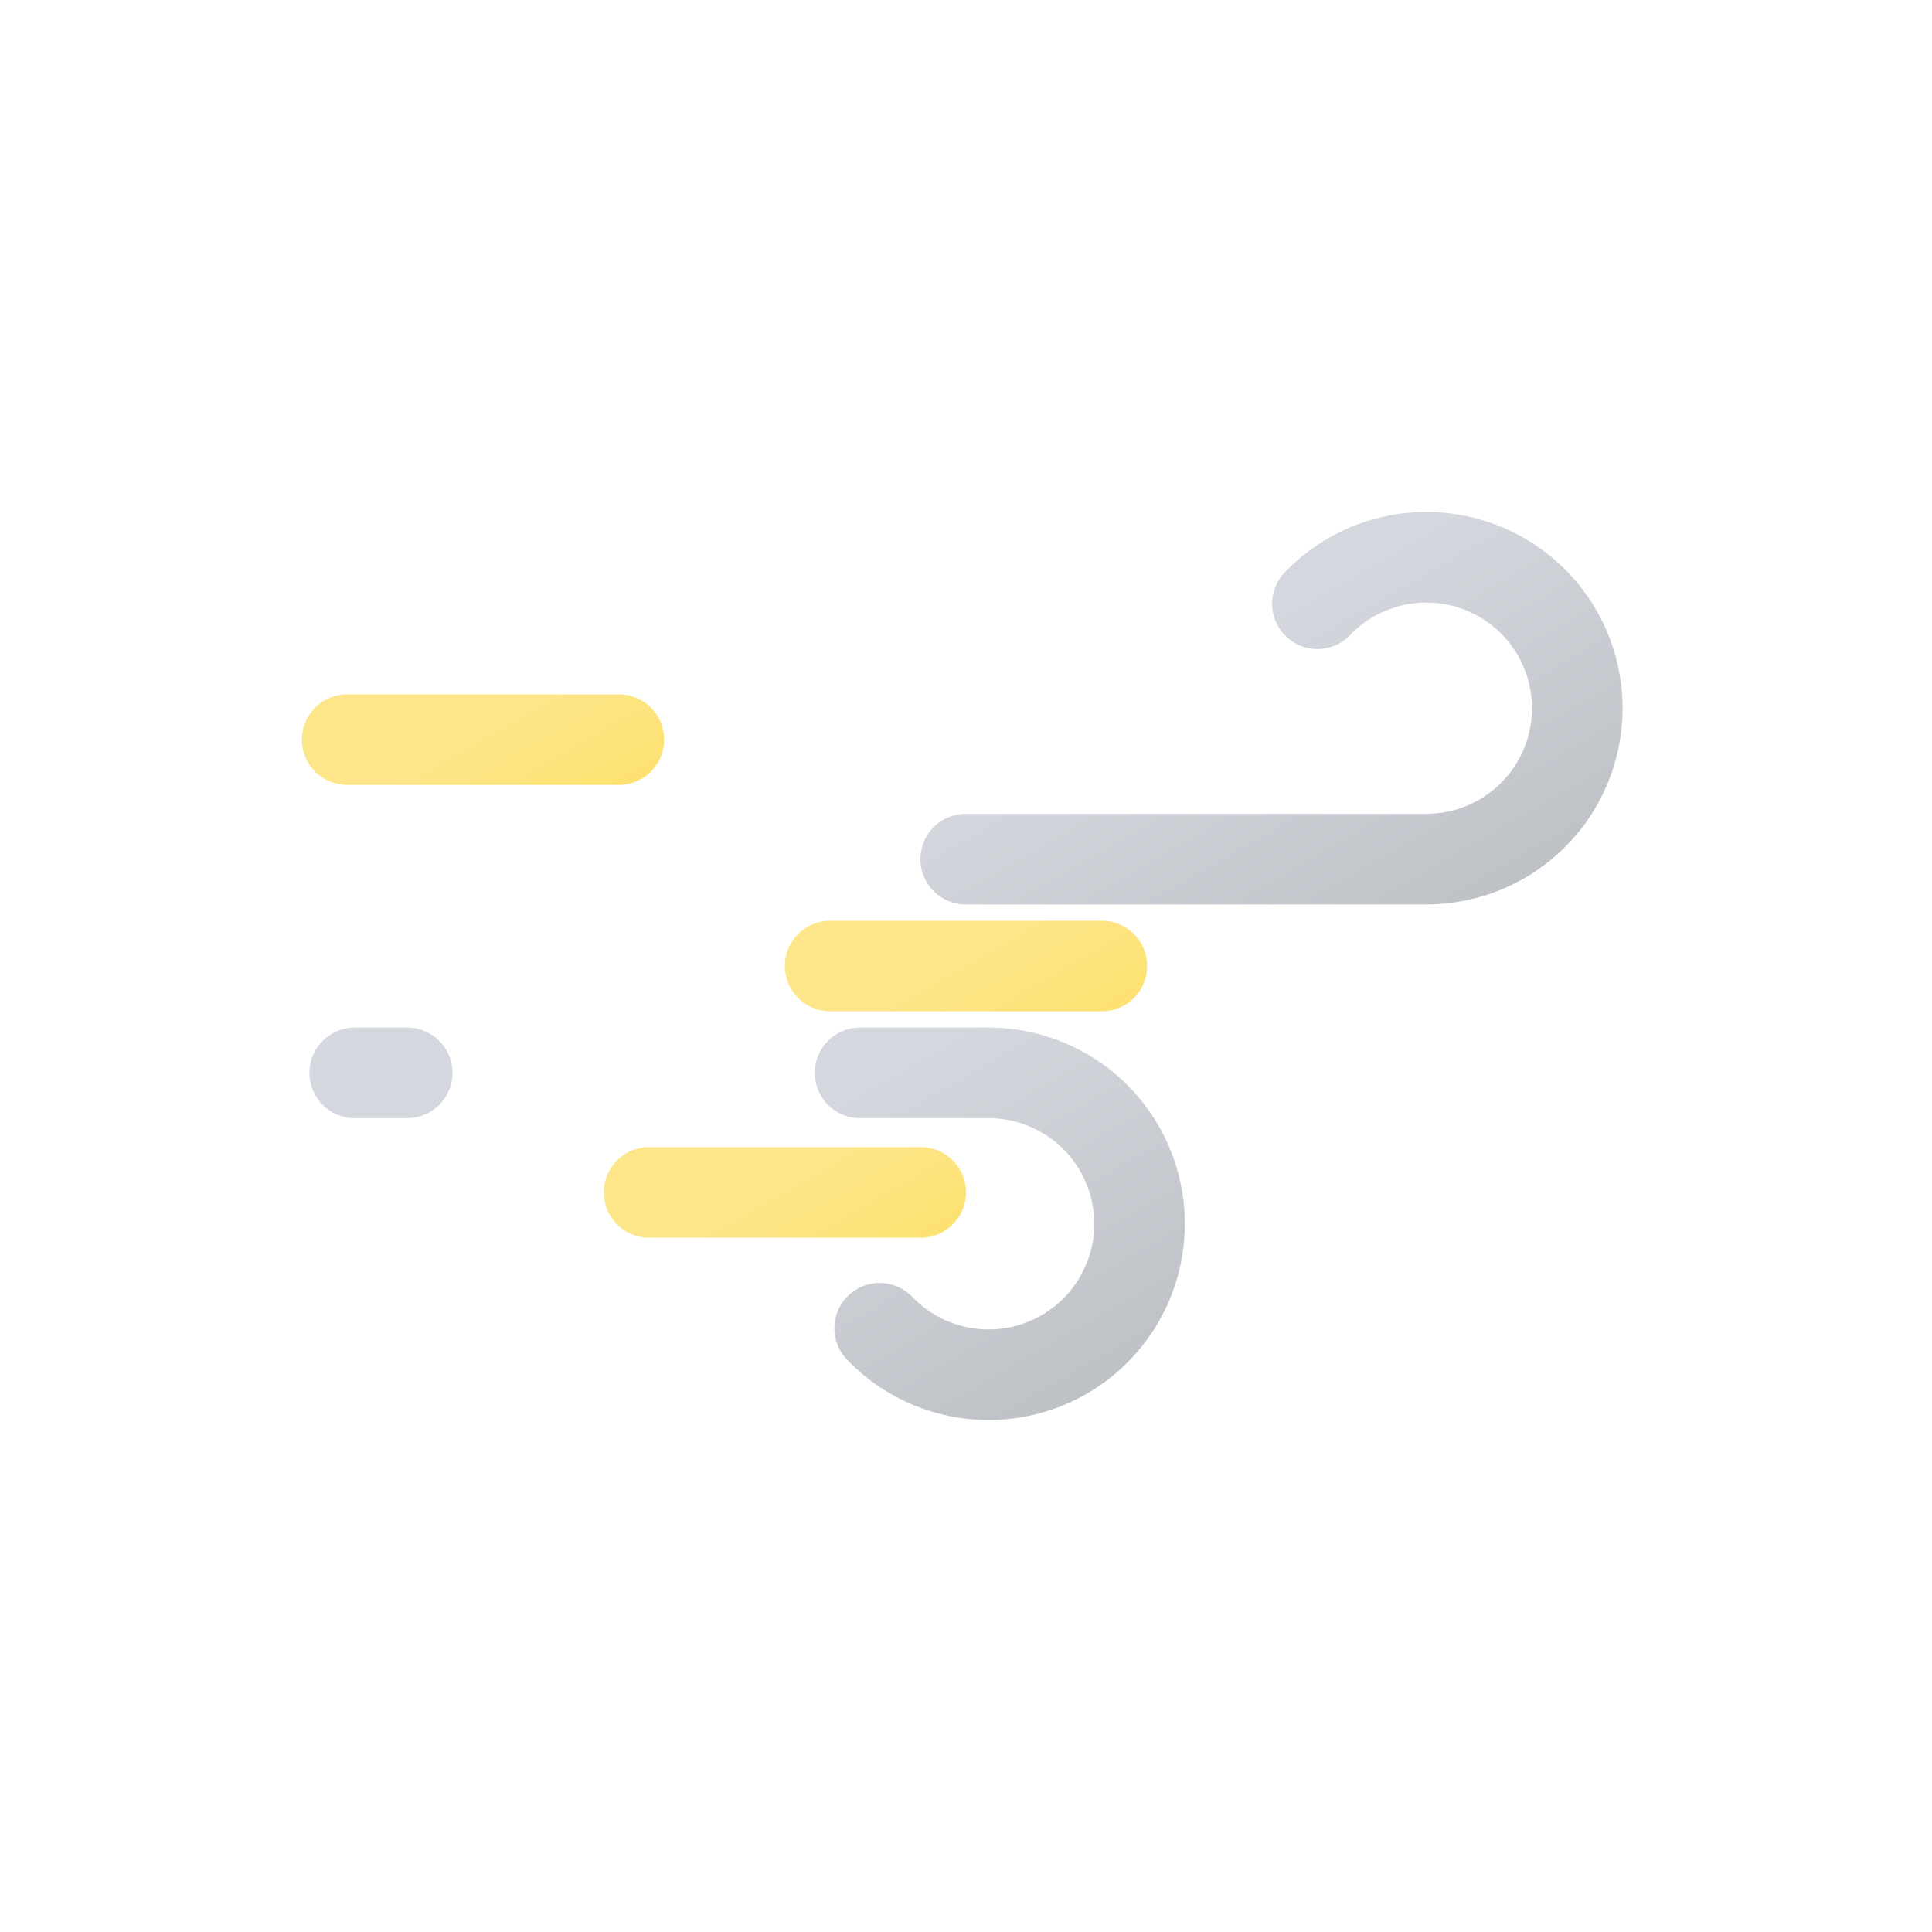
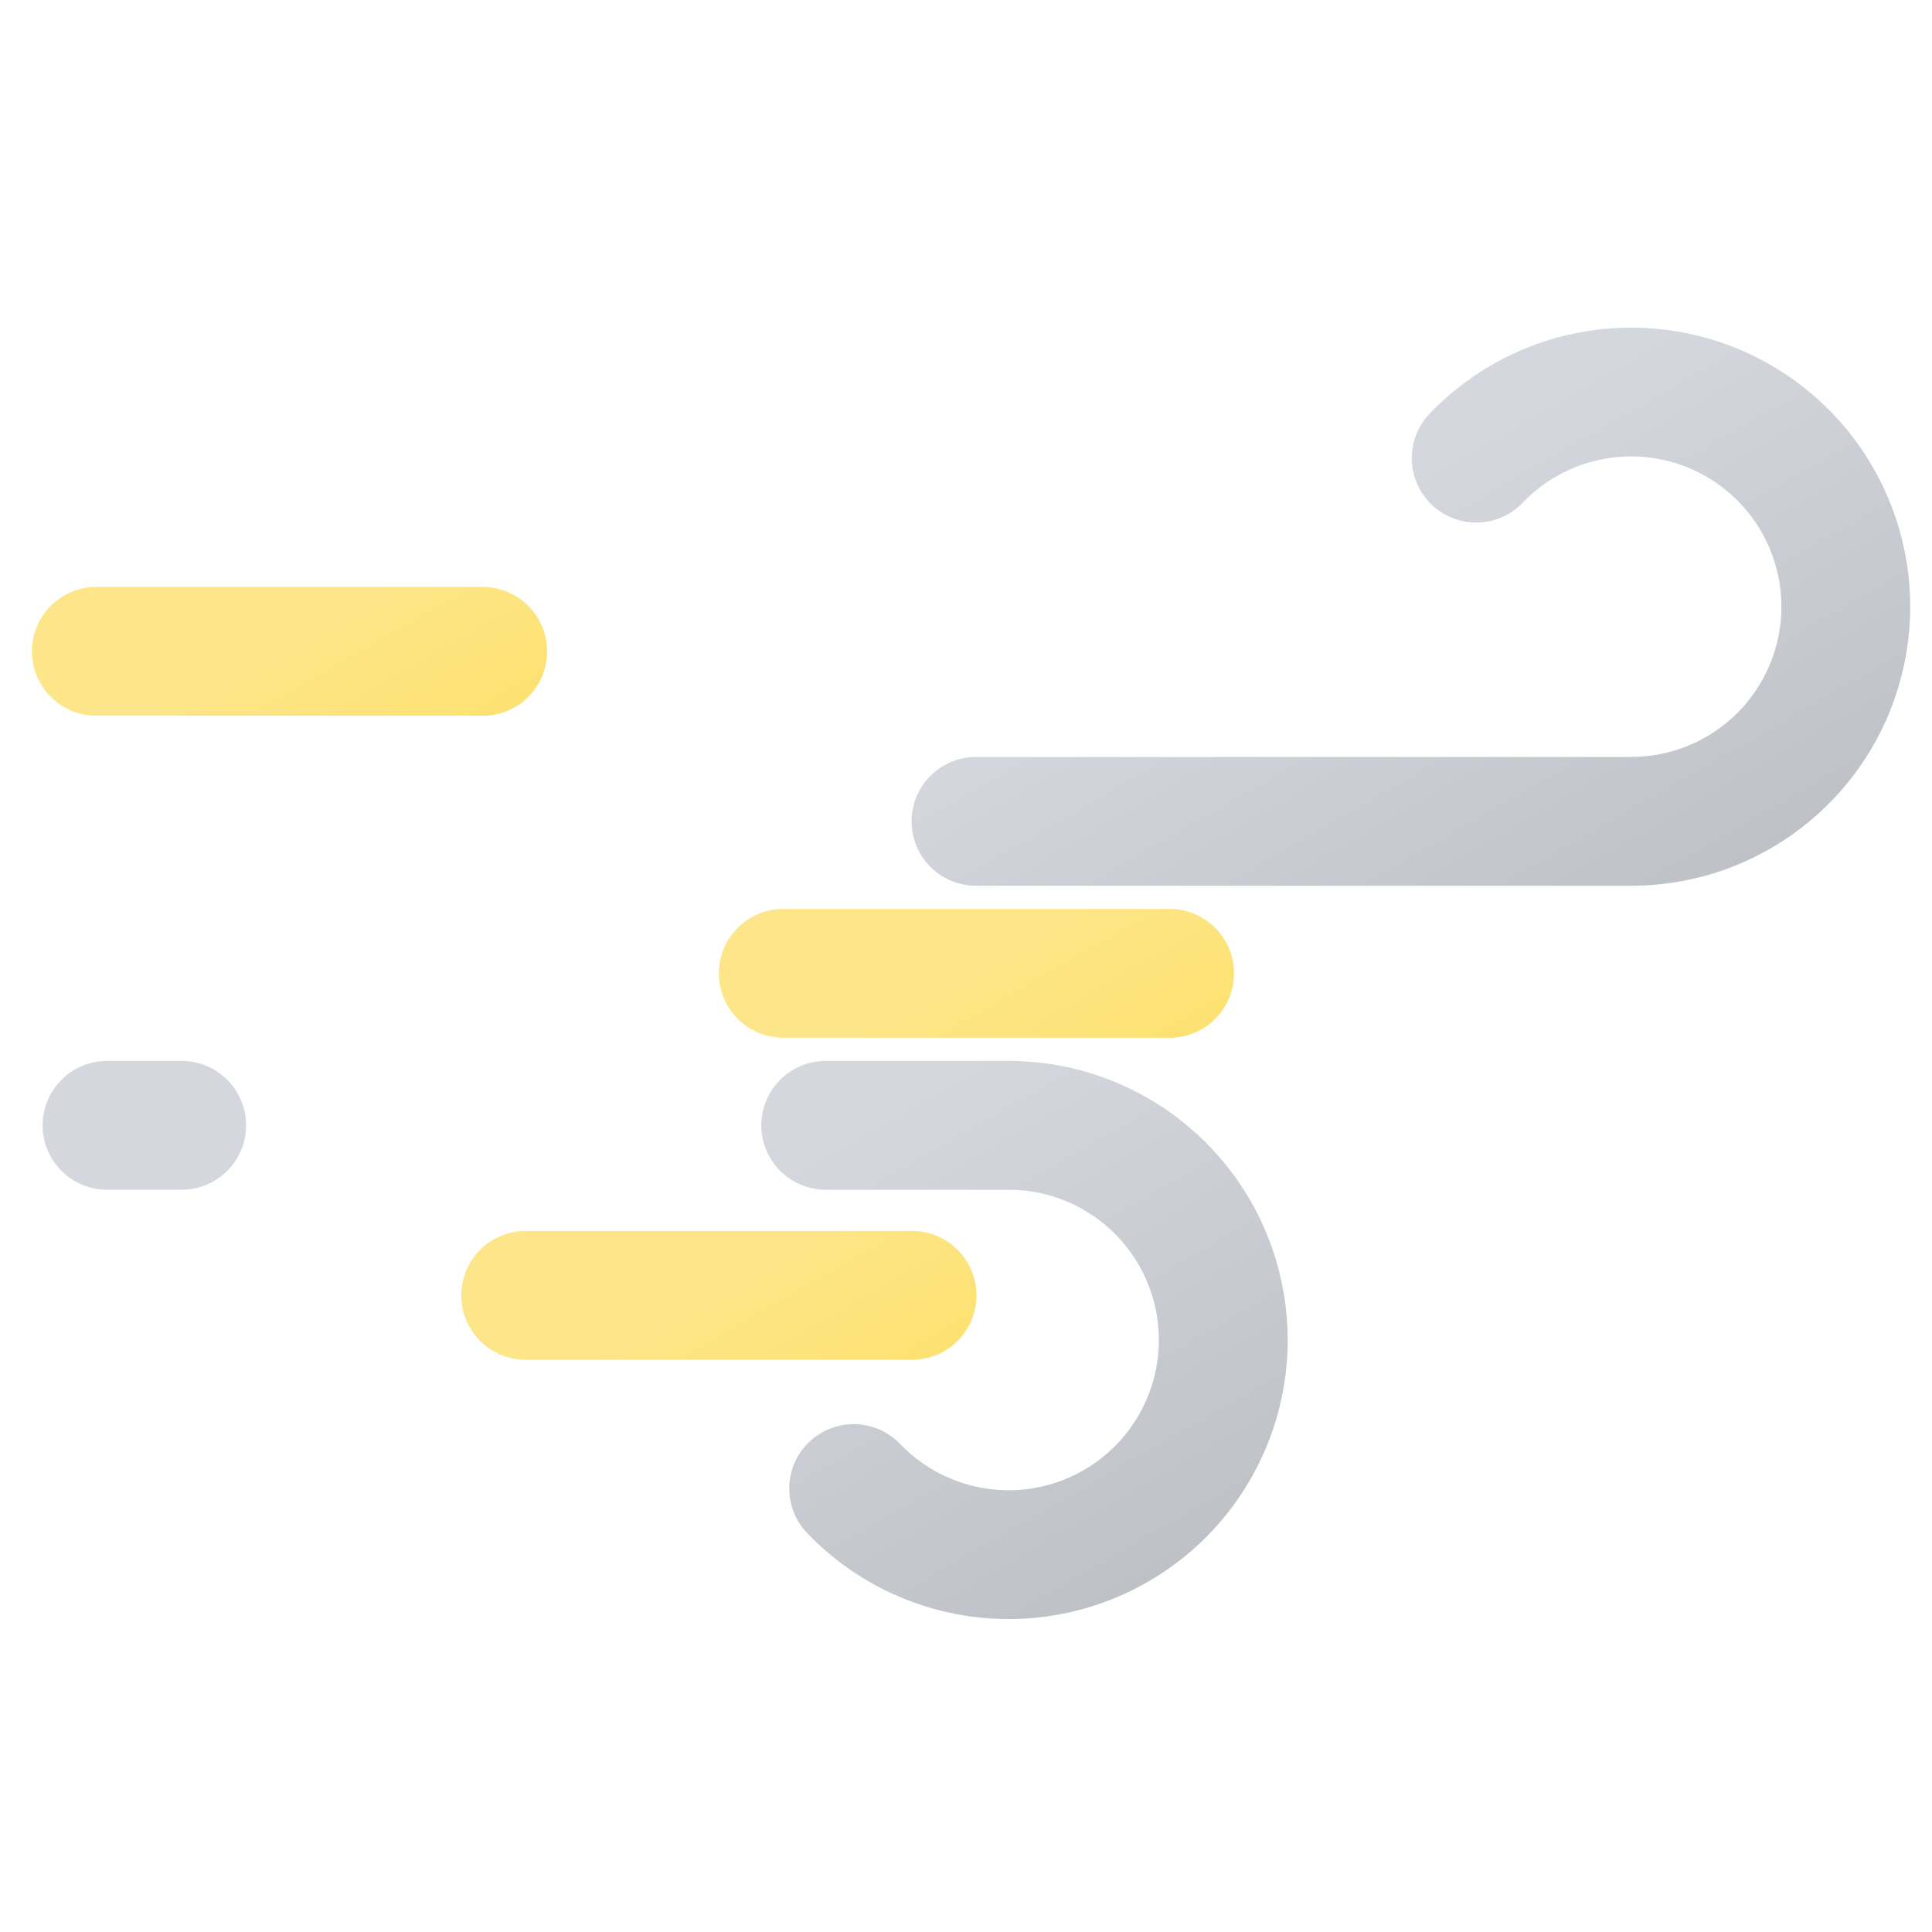
- <svg xmlns="http://www.w3.org/2000/svg" xmlns:xlink="http://www.w3.org/1999/xlink" viewBox="0 0 64 64">
+ <svg xmlns="http://www.w3.org/2000/svg" xmlns:xlink="http://www.w3.org/1999/xlink" viewBox="9.257 9.329 45 45">
  <defs>
    <linearGradient id="a" x1="27.56" x2="38.27" y1="17.64" y2="36.19" gradientUnits="userSpaceOnUse">
      <stop offset="0" stop-color="#d4d7dd" />
-       <stop offset=".45" stop-color="#d4d7dd" />
+       <stop offset="0.45" stop-color="#d4d7dd" />
      <stop offset="1" stop-color="#bec1c6" />
    </linearGradient>
    <linearGradient id="c" x1="19.96" x2="31.37" y1="29.03" y2="48.8" xlink:href="#a" />
    <linearGradient id="b" x1="24.13" x2="27.87" y1="36.25" y2="42.75" gradientUnits="userSpaceOnUse">
      <stop offset="0" stop-color="#fde68a" />
-       <stop offset=".45" stop-color="#fde68a" />
+       <stop offset="0.45" stop-color="#fde68a" />
      <stop offset="1" stop-color="#fde171" />
    </linearGradient>
    <linearGradient id="d" x1="14.13" x2="17.87" y1="21.25" y2="27.75" xlink:href="#b" />
    <linearGradient id="e" x1="30.13" x2="33.87" y1="28.75" y2="35.25" xlink:href="#b" />
  </defs>
  <path fill="none" stroke="url(#a)" stroke-dasharray="35 22" stroke-linecap="round" stroke-miterlimit="10" stroke-width="3" d="M43.64 20a5 5 0 113.61 8.46h-35.5">
    <animate attributeName="stroke-dashoffset" dur="2s" repeatCount="indefinite" values="-57; 57" />
  </path>
  <path fill="none" stroke="url(#c)" stroke-dasharray="24 15" stroke-linecap="round" stroke-miterlimit="10" stroke-width="3" d="M29.14 44a5 5 0 103.61-8.46h-21">
    <animate attributeName="stroke-dashoffset" begin="-1.5s" dur="2s" repeatCount="indefinite" values="-39; 39" />
  </path>
  <g>
    <path fill="none" stroke="url(#b)" stroke-linecap="round" stroke-miterlimit="10" stroke-width="3" d="M21.5 39.5h9" />
    <animateTransform attributeName="transform" dur=".9s" repeatCount="indefinite" type="translate" values="0 0; 15 0" />
    <animate attributeName="opacity" dur=".9s" repeatCount="indefinite" values="0; 1; 1; 1; 0" />
  </g>
  <g>
    <path fill="none" stroke="url(#d)" stroke-linecap="round" stroke-miterlimit="10" stroke-width="3" d="M11.5 24.5h9" />
    <animateTransform attributeName="transform" begin="-.3s" dur=".9s" repeatCount="indefinite" type="translate" values="-3 0; 18 0" />
    <animate attributeName="opacity" begin="-.3s" dur=".9s" repeatCount="indefinite" values="0; 1; 1; 1; 0" />
  </g>
  <g>
    <path fill="none" stroke="url(#e)" stroke-linecap="round" stroke-miterlimit="10" stroke-width="3" d="M27.5 32h9" />
    <animateTransform attributeName="transform" begin="-.6s" dur=".9s" repeatCount="indefinite" type="translate" values="-6 0; 12 0" />
    <animate attributeName="opacity" begin="-.6s" dur=".9s" repeatCount="indefinite" values="0; 1; 1; 1; 0" />
  </g>
</svg>
